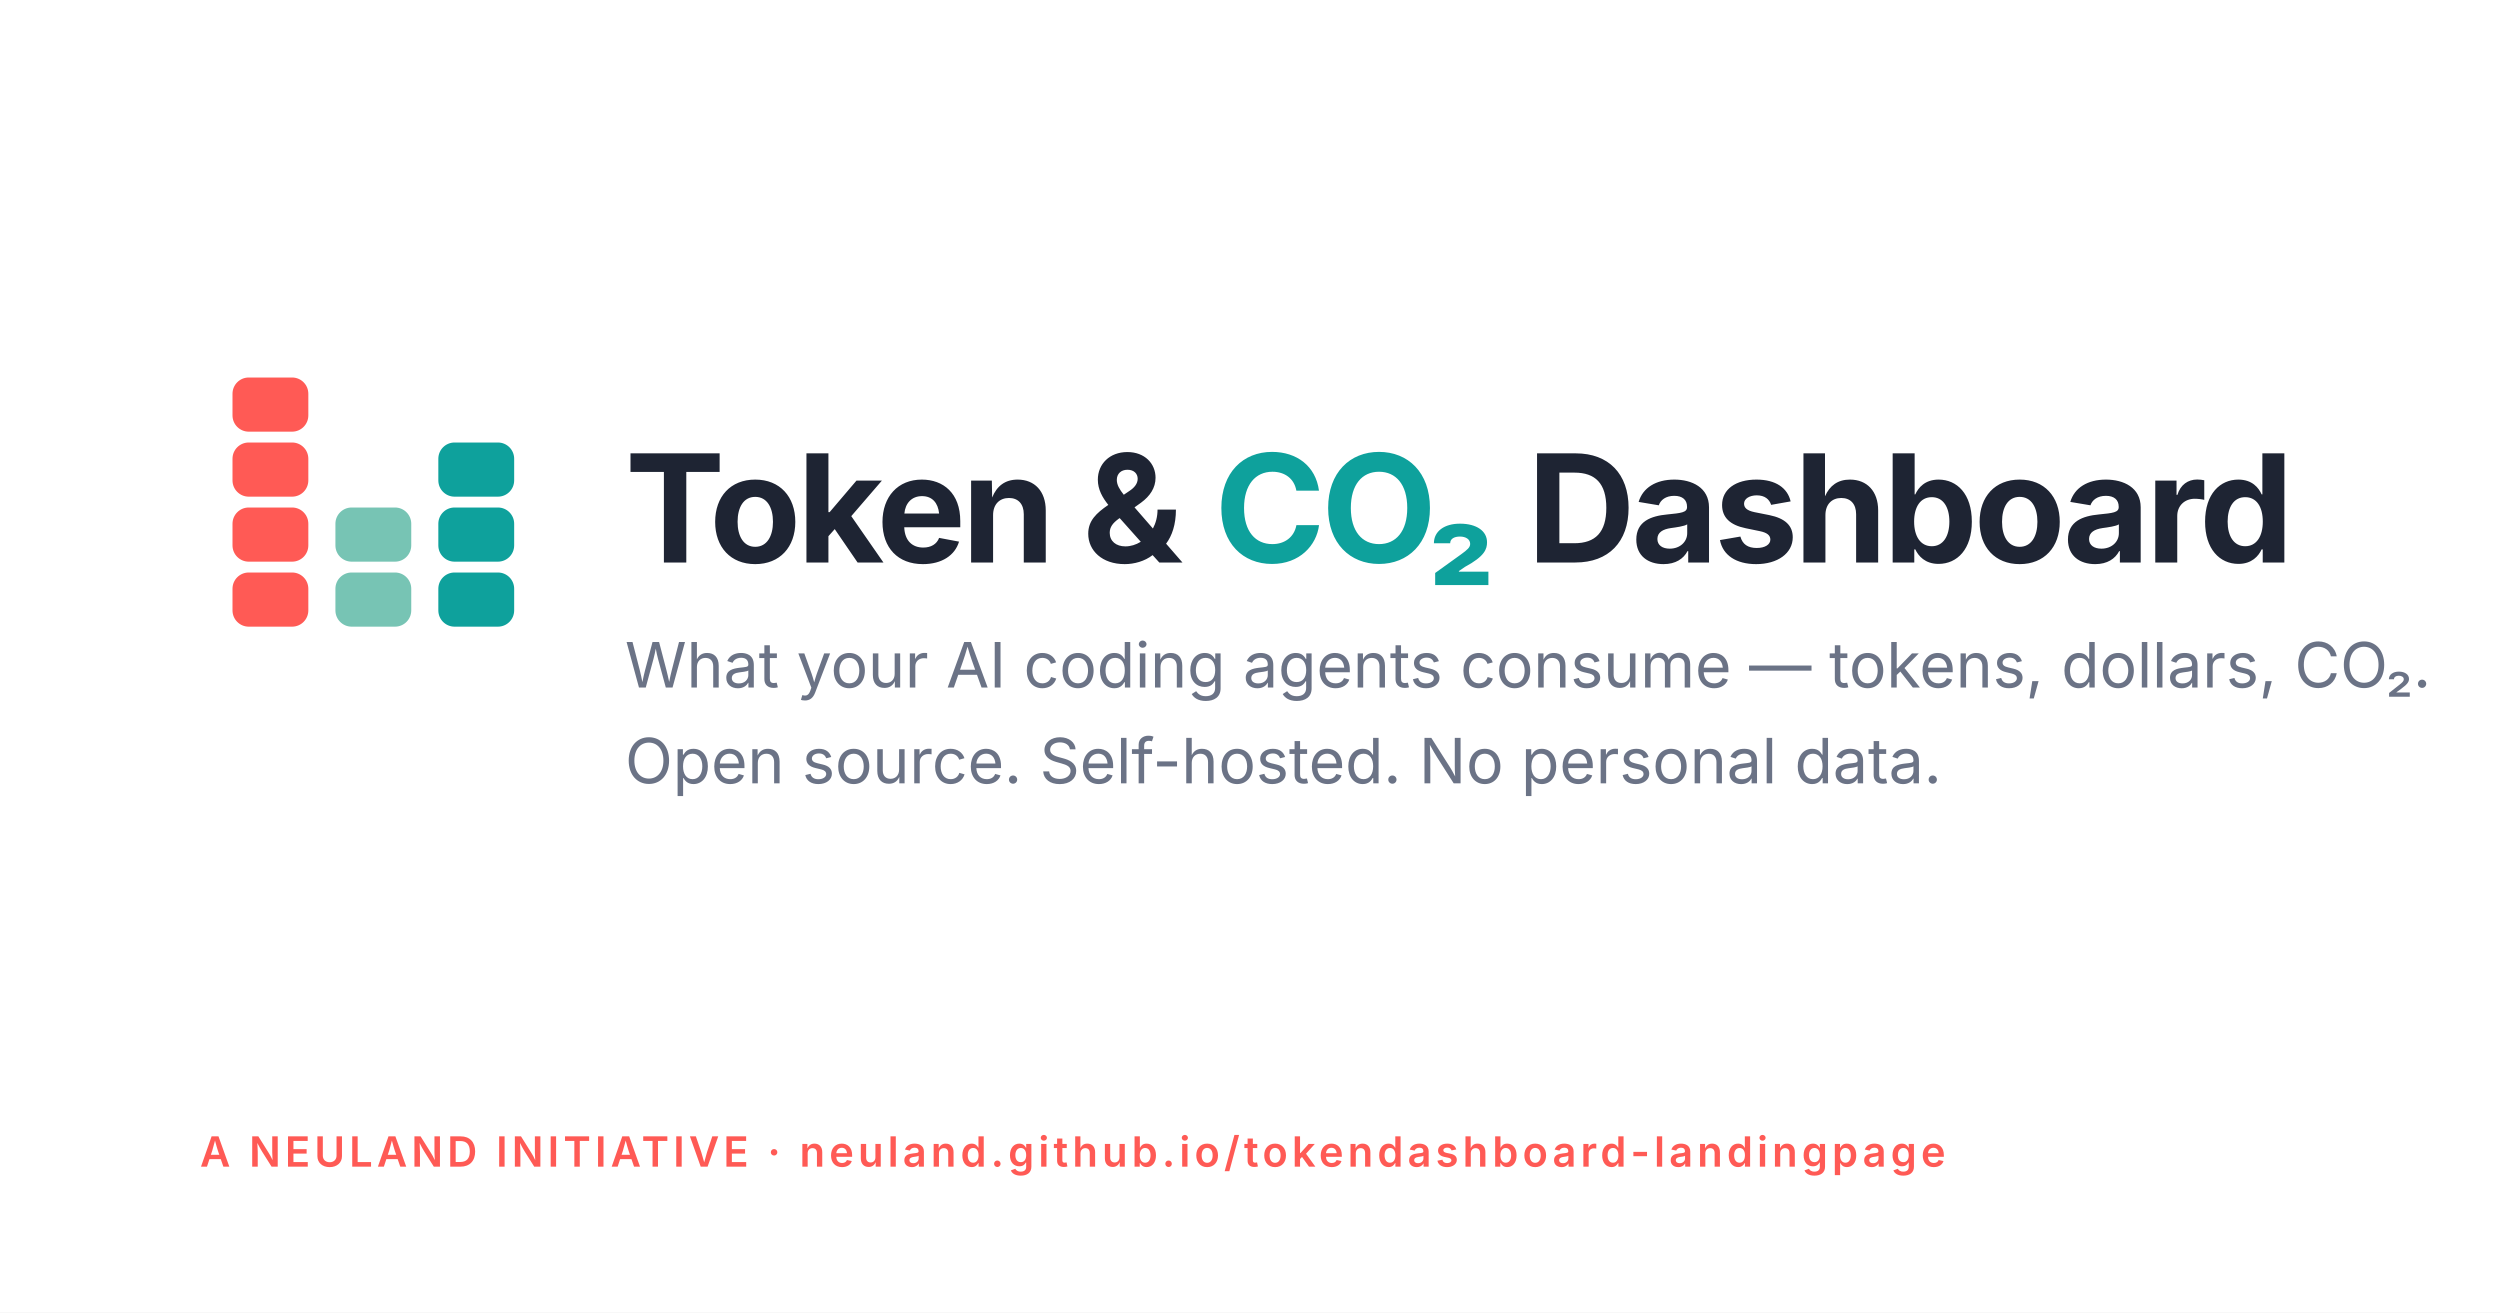
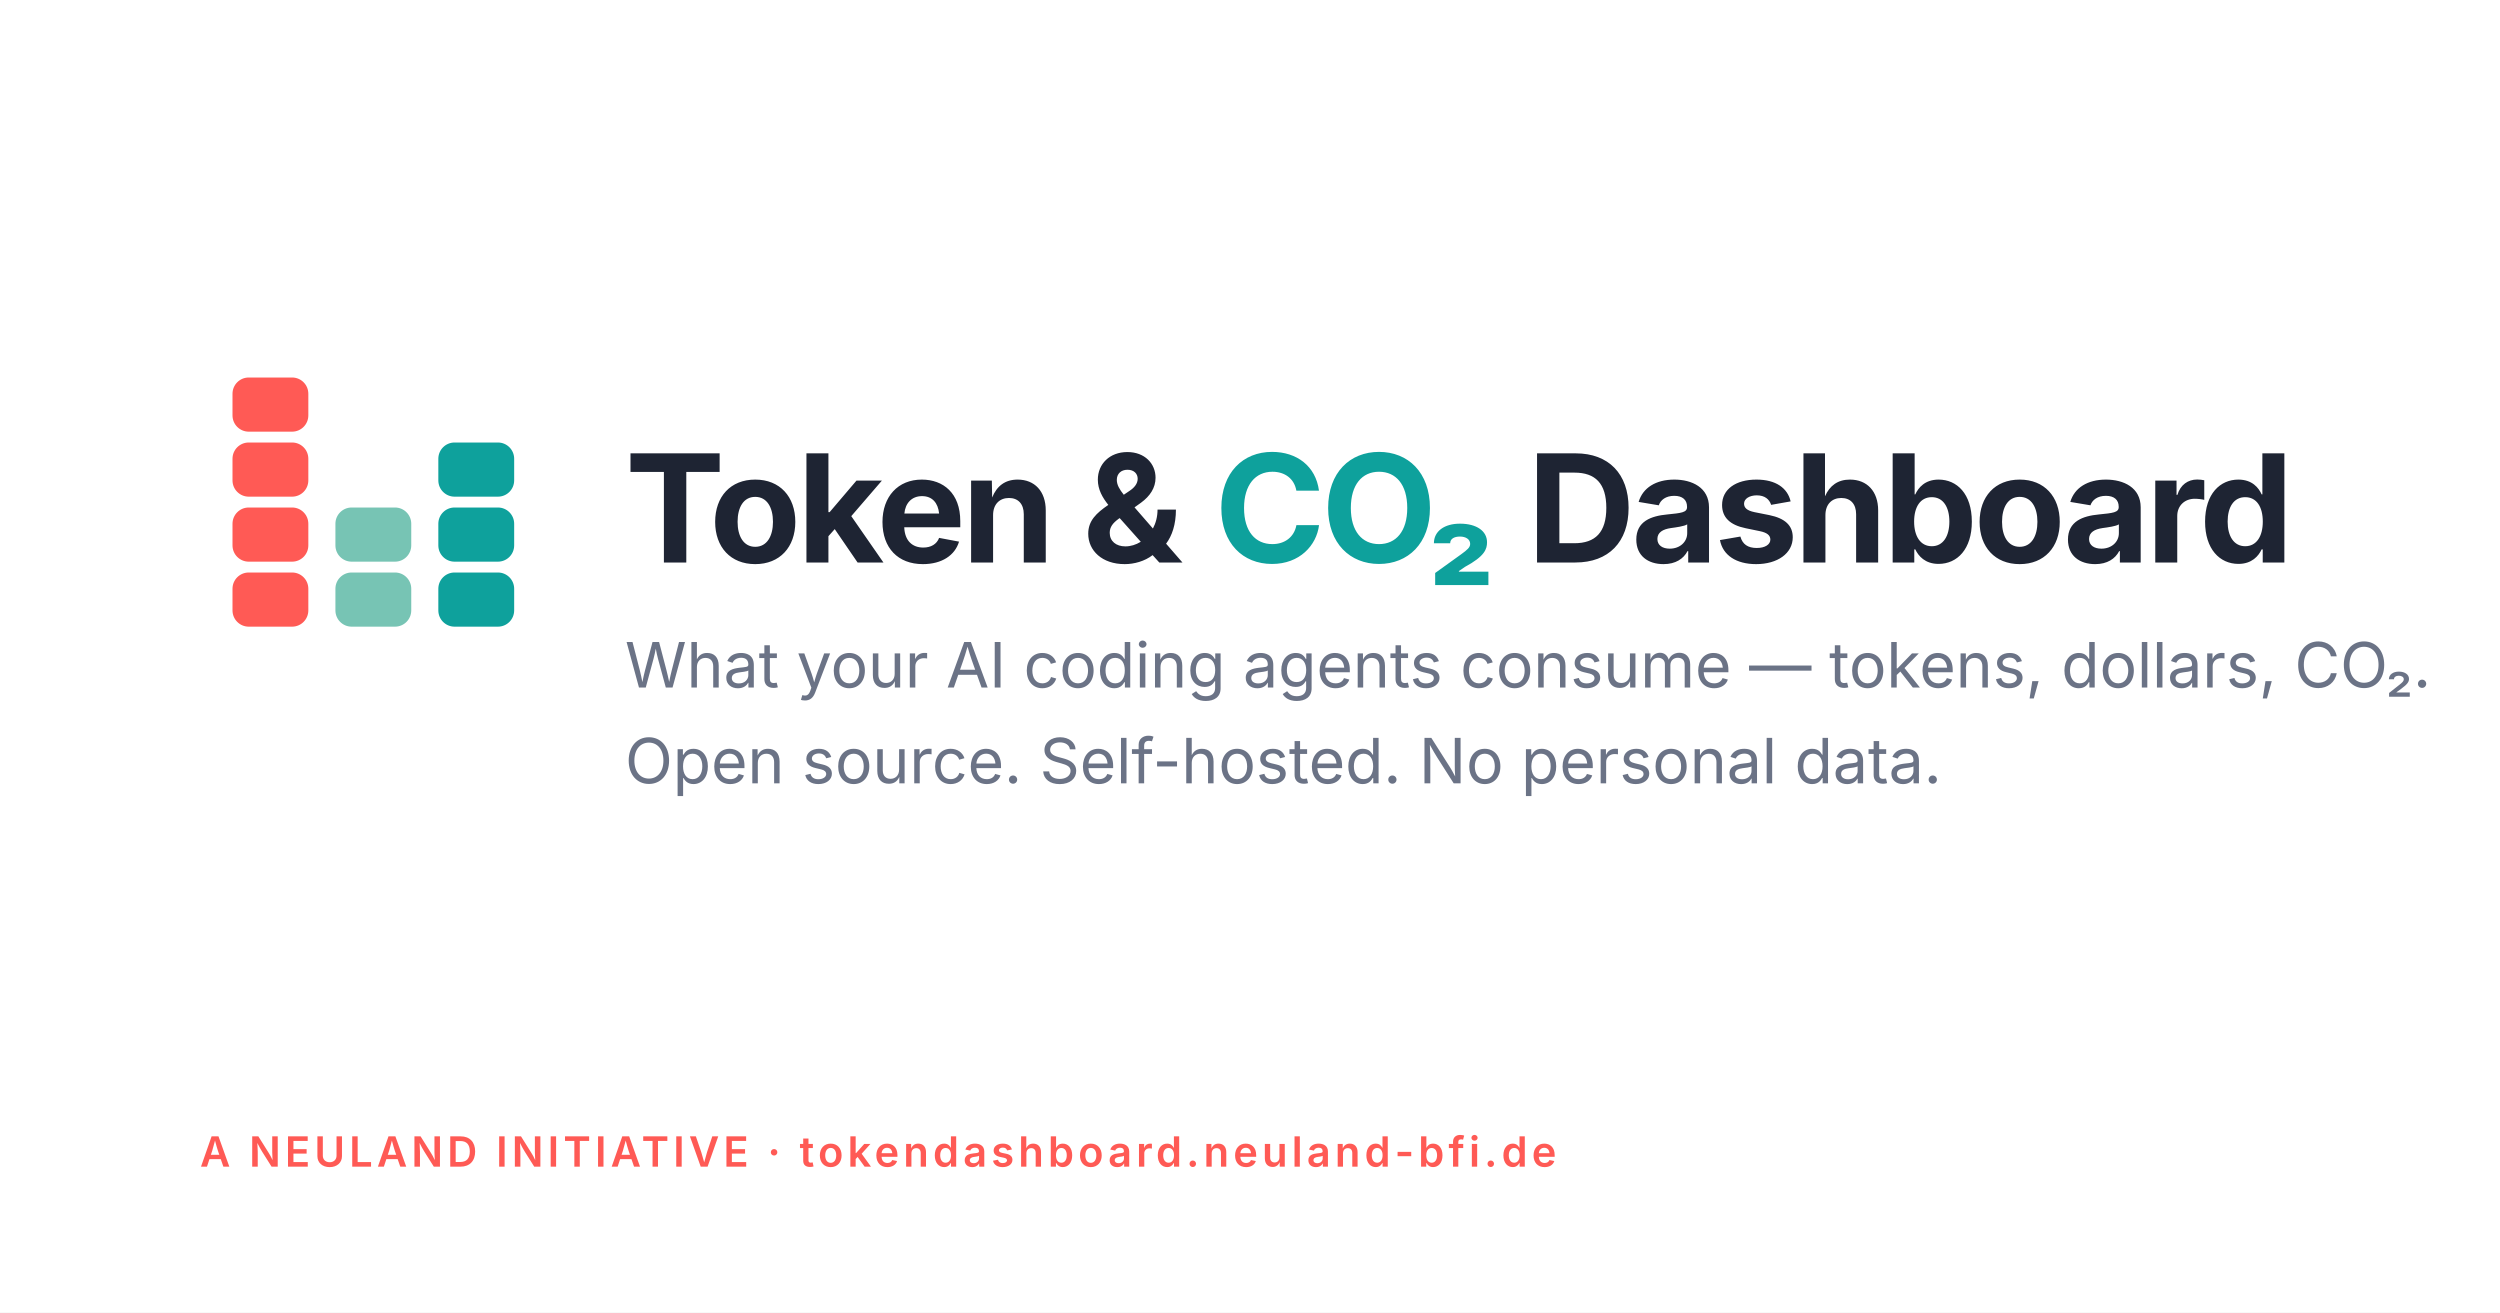
<svg xmlns="http://www.w3.org/2000/svg" viewBox="0 0 1200 630" width="1200" height="630">
  <rect width="1200" height="630" fill="#FFFFFF" />
  <g transform="translate(96 150) scale(2.6)">
    <g fill="#FF5A55">
      <rect x="6" y="48" width="14" height="10" rx="3" />
      <rect x="6" y="36" width="14" height="10" rx="3" />
      <rect x="6" y="24" width="14" height="10" rx="3" />
      <rect x="6" y="12" width="14" height="10" rx="3" />
    </g>
    <g fill="#77C4B4">
      <rect x="25" y="48" width="14" height="10" rx="3" />
      <rect x="25" y="36" width="14" height="10" rx="3" />
    </g>
    <g fill="#0EA19C">
      <rect x="44" y="48" width="14" height="10" rx="3" />
      <rect x="44" y="36" width="14" height="10" rx="3" />
      <rect x="44" y="24" width="14" height="10" rx="3" />
    </g>
  </g>
  <text x="300" y="270" font-family="'Inter', system-ui, -apple-system, 'Segoe UI', Roboto, Arial, sans-serif" font-size="72" font-weight="700" letter-spacing="-2" fill="#1E2433">Token &amp; <tspan fill="#0EA19C">CO₂</tspan> Dashboard</text>
  <text x="300" y="330" font-family="'Inter', system-ui, -apple-system, 'Segoe UI', Roboto, Arial, sans-serif" font-size="30" font-weight="400" fill="#6B7386">What your AI coding agents consume — tokens, dollars, CO₂.</text>
  <text x="300" y="376" font-family="'Inter', system-ui, -apple-system, 'Segoe UI', Roboto, Arial, sans-serif" font-size="30" font-weight="400" fill="#6B7386">Open source. Self-hosted. No personal data.</text>
-   <text x="96" y="560" font-family="'Inter', system-ui, -apple-system, 'Segoe UI', Roboto, Arial, sans-serif" font-size="20" font-weight="600" fill="#FF5A55" letter-spacing="2">A NEULAND INITIATIVE · neuland.github.io/tokendashboard-landingpage</text>
+   <text x="96" y="560" font-family="'Inter', system-ui, -apple-system, 'Segoe UI', Roboto, Arial, sans-serif" font-size="20" font-weight="600" fill="#FF5A55" letter-spacing="2">A NEULAND INITIATIVE · tokendashboard.neuland-bfi.de</text>
</svg>
